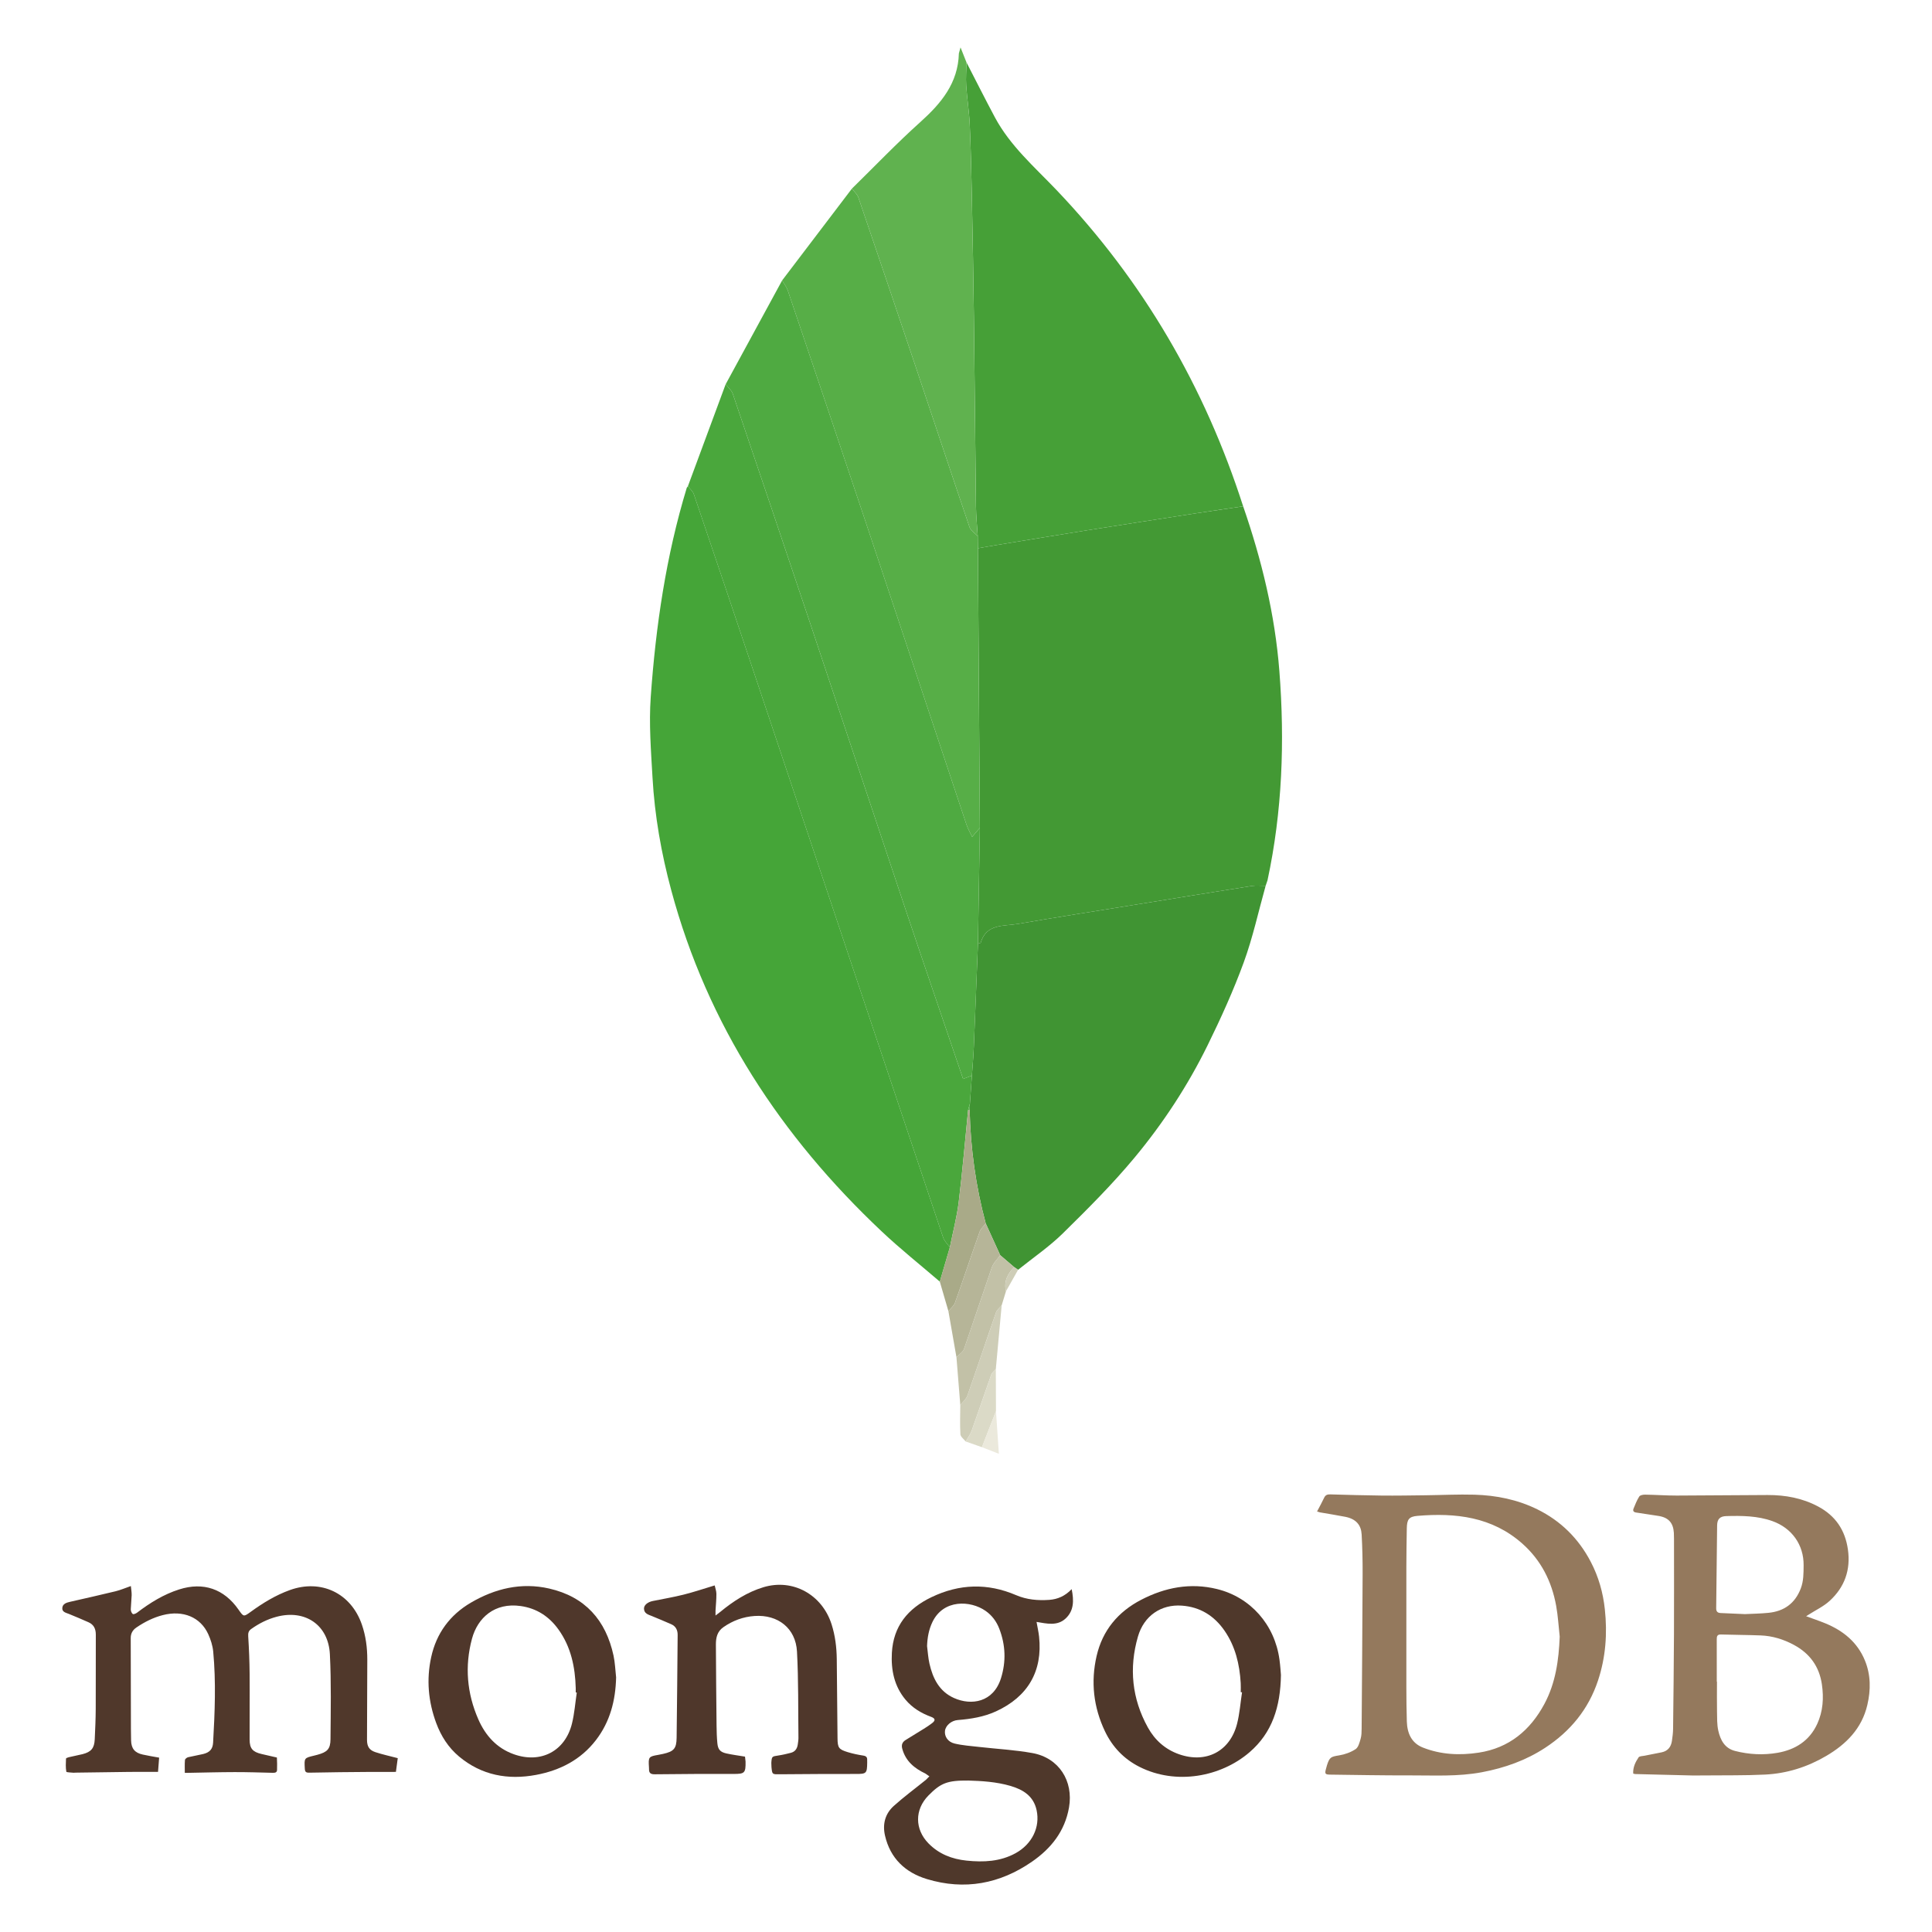
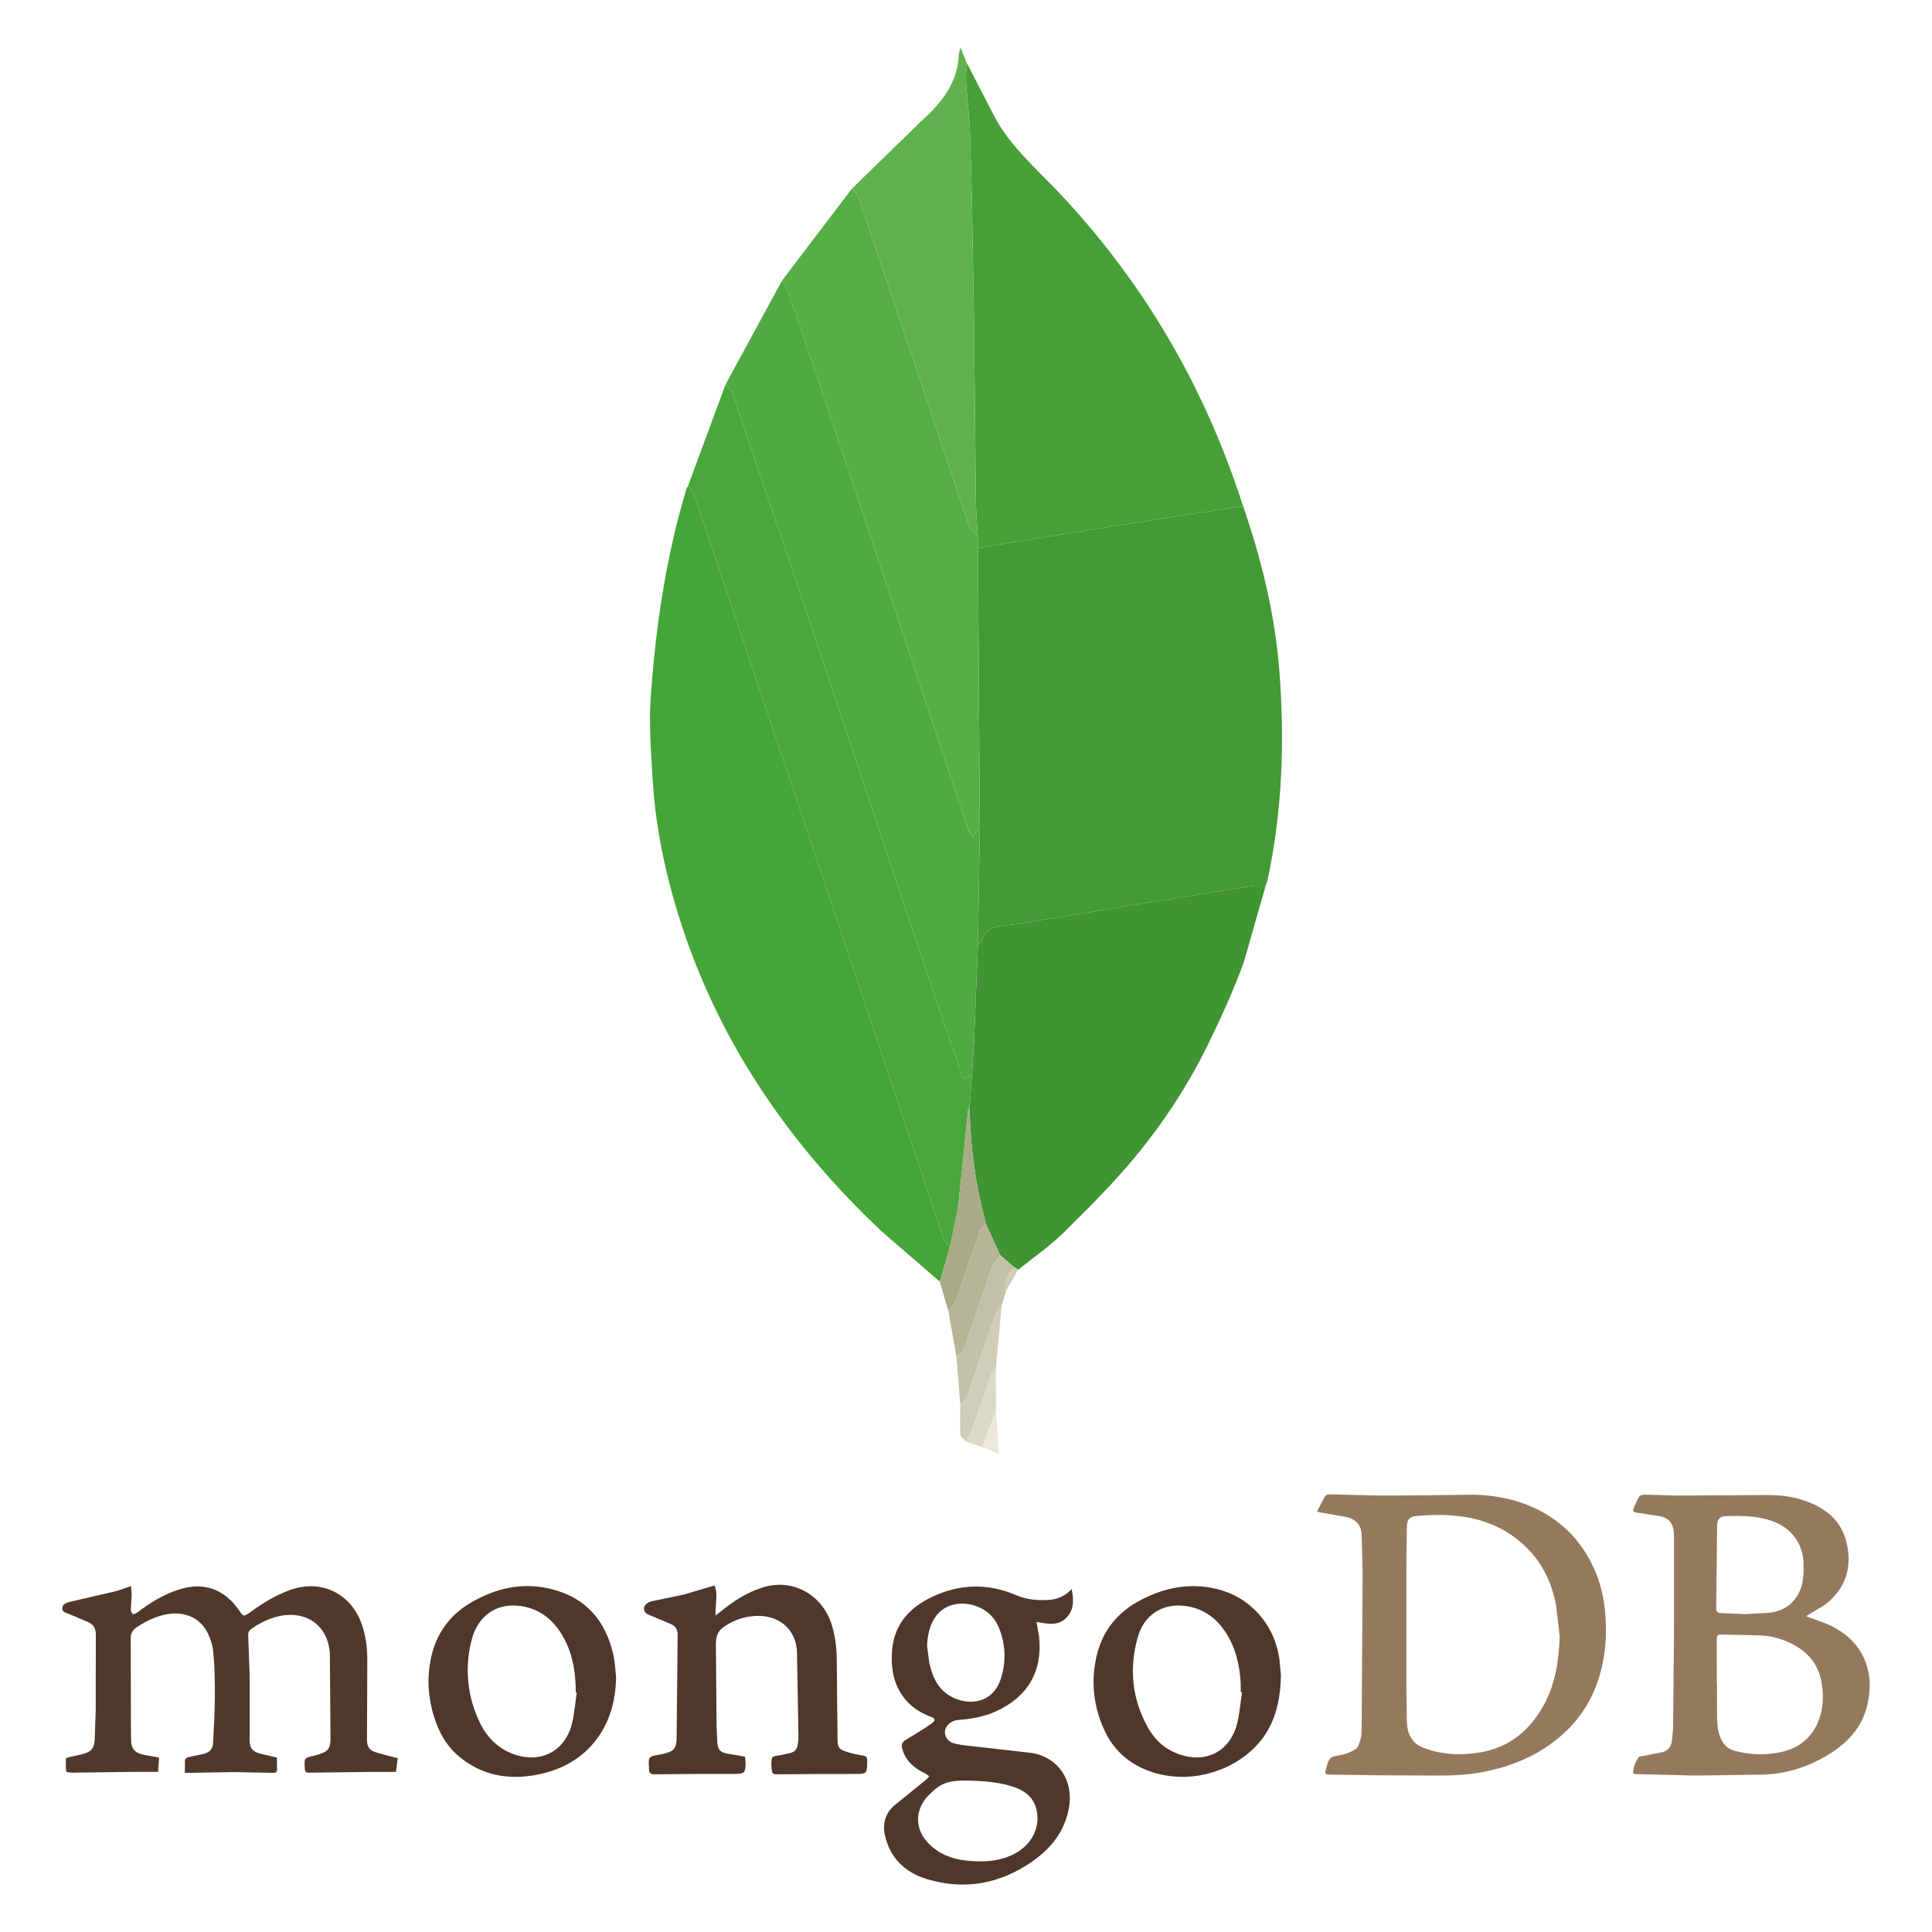
- <svg xmlns="http://www.w3.org/2000/svg" viewBox="0 0 128 128">
-   <path fill="#94795D" fill-rule="evenodd" d="M87.259 100.139c.169-.325.331-.612.469-.909.087-.19.221-.228.41-.223 1.133.032 2.266.067 3.4.078.963.01 1.928-.008 2.892-.019 1.086-.013 2.172-.07 3.257-.039 1.445.042 2.853.325 4.16.968 1.561.769 2.742 1.94 3.547 3.483.514.985.812 2.03.931 3.14.172 1.608.059 3.179-.451 4.717-.632 1.906-1.832 3.365-3.499 4.458-1.283.841-2.69 1.338-4.198 1.622-1.596.301-3.197.204-4.798.209-1.756.007-3.511-.031-5.267-.051-.307-.003-.351-.061-.27-.354l.075-.27c.171-.538.263-.562.809-.652.378-.061.77-.203 1.087-.413.184-.122.26-.44.332-.685.062-.214.065-.449.067-.675.025-3.425.051-6.849.065-10.272.003-.865-.017-1.732-.065-2.596-.034-.605-.357-1.019-1.077-1.162-.56-.111-1.124-.197-1.687-.296l-.189-.059zm16.076 8.293c-.076-.682-.113-1.37-.235-2.042-.292-1.613-.998-3.018-2.238-4.119-2.005-1.779-4.419-2.053-6.949-1.841-.576.048-.7.245-.709.837-.014.84-.028 1.68-.029 2.52-.004 2.664-.004 5.328 0 7.992.001.758.009 1.516.031 2.272.024.774.305 1.429 1.063 1.729 1.195.473 2.452.529 3.706.336 2.003-.307 3.404-1.474 4.344-3.223.744-1.388.954-2.903 1.016-4.461zM108.204 117.503c-.024-.415.146-.758.356-1.073.057-.085.253-.081.388-.108l1.146-.227c.405-.086.618-.358.675-.755.038-.262.074-.527.077-.792.025-2.097.049-4.194.059-6.291.01-2.1.002-4.2.002-6.3l-.009-.401c-.041-.675-.367-1.025-1.037-1.124l-1.453-.221c-.179-.024-.244-.11-.179-.269.112-.271.219-.552.377-.796.059-.09.258-.125.392-.122.694.01 1.388.062 2.082.061l6.041-.036c1.164-.001 2.288.202 3.332.759 1.149.612 1.792 1.559 1.976 2.849.192 1.355-.219 2.497-1.209 3.404-.407.374-.934.618-1.406.922l-.154.096c.438.161.855.3 1.261.466 1.188.487 2.133 1.248 2.633 2.463.395.959.395 1.959.161 2.953-.364 1.556-1.389 2.591-2.722 3.374-1.251.735-2.605 1.163-4.047 1.235-1.33.067-2.666.042-3.999.057l-.772.004c-1.284-.029-2.569-.062-3.854-.096l-.117-.032zm5.537-6.089h.013c0 .658-.009 1.316.003 1.974.008.426-.007.864.085 1.274.138.613.418 1.166 1.106 1.342.929.239 1.878.287 2.818.124 1.177-.205 2.116-.795 2.631-1.916.382-.833.439-1.716.308-2.618-.174-1.188-.805-2.05-1.854-2.615-.688-.371-1.422-.598-2.204-.628-.876-.033-1.753-.035-2.629-.062-.246-.007-.28.118-.279.32.005.934.002 1.869.002 2.805zm1.865-4.475c.479-.024 1.021-.031 1.56-.085 1.032-.103 1.759-.622 2.138-1.609.193-.501.185-1.017.19-1.538.015-1.357-.777-2.469-2.066-2.929-.995-.355-2.021-.361-3.053-.333-.418.011-.605.194-.611.615l-.062 5.489c-.003.218.091.312.303.319l1.601.071z" clip-rule="evenodd" />
-   <path fill="#50382B" fill-rule="evenodd" d="M10.543 116.448l-.073.944c-.68 0-1.307-.005-1.934.002-1.181.012-2.362.031-3.544.048l-.114.007c-.169-.02-.476-.02-.484-.07-.05-.281-.034-.576-.021-.867.001-.033.116-.075.183-.091l.919-.205c.573-.149.775-.396.802-.988.031-.667.062-1.335.065-2.002.009-1.642-.001-3.282.006-4.924.001-.384-.132-.67-.49-.826-.426-.188-.854-.372-1.285-.546-.204-.082-.469-.127-.445-.401.024-.279.281-.352.523-.407 1.002-.229 2.005-.452 3.004-.696.322-.079.63-.212 1.015-.346.02.208.057.406.053.604l-.059.941c-.001.106.054.248.133.307.048.037.209-.03.289-.092.854-.65 1.758-1.211 2.789-1.538 1.597-.507 2.968-.037 3.928 1.34.338.485.339.485.808.146.805-.585 1.647-1.101 2.589-1.441 2.068-.747 4.055.201 4.774 2.284.262.756.362 1.537.36 2.335l-.019 5.298c-.001.437.144.686.56.822.467.153.951.258 1.477.396l-.122.911c-.598 0-1.148-.004-1.698.001-1.344.012-2.688.019-4.031.05-.234.006-.295-.052-.307-.271-.039-.701-.045-.7.615-.858l.222-.057c.645-.176.86-.374.865-1.028.015-1.878.054-3.761-.041-5.635-.099-1.944-1.642-2.979-3.526-2.481-.615.162-1.172.446-1.69.814-.175.125-.208.269-.194.488.053.828.086 1.657.093 2.486.012 1.451-.006 2.902 0 4.354.002.588.203.813.784.949l.863.199.16.036c.012.276.023.552.01.828-.008.173-.142.188-.292.185-.839-.021-1.679-.049-2.518-.047-1.021.002-2.041.031-3.061.049h-.24c0-.293-.014-.573.01-.852.005-.067.123-.161.204-.182l1.006-.213c.427-.105.631-.324.655-.758.114-2.01.196-4.021.007-6.03-.037-.39-.164-.786-.326-1.145-.515-1.138-1.674-1.613-3.011-1.271-.635.162-1.208.453-1.75.82-.256.174-.378.404-.378.695 0 2.005.007 4.01.013 6.014l.011.773c.012.539.241.823.776.939.344.078.692.131 1.082.203z" clip-rule="evenodd" />
-   <path fill="#4F382B" fill-rule="evenodd" d="M71.001 105.285c.155.754.152 1.432-.402 1.946-.55.511-1.246.339-1.925.225.063.358.133.662.167.97.247 2.289-.738 3.988-2.861 4.959-.802.366-1.653.502-2.522.572-.432.034-.81.364-.851.719-.042.36.184.73.636.838.533.127 1.089.163 1.636.226 1.174.134 2.361.195 3.521.405 1.754.316 2.733 1.847 2.424 3.609-.275 1.568-1.183 2.709-2.449 3.584-2.133 1.478-4.473 1.91-6.965 1.156-1.425-.432-2.43-1.369-2.777-2.885-.174-.759.011-1.446.582-1.961.679-.61 1.418-1.154 2.129-1.73l.23-.231-.264-.185c-.725-.344-1.305-.815-1.53-1.633-.077-.277.003-.459.238-.601.4-.241.798-.486 1.193-.735.186-.116.37-.236.543-.37.236-.18.215-.314-.067-.418-.656-.242-1.239-.593-1.691-1.133-.755-.901-.969-1.974-.907-3.107.097-1.77 1.058-2.936 2.62-3.686 1.857-.891 3.72-.947 5.613-.135.7.3 1.438.364 2.189.312.561-.04 1.051-.252 1.49-.711zm-6.843 12.681c-1.394-.012-1.831.16-2.649.993-.916.934-.911 2.229.003 3.167.694.711 1.56 1.044 2.523 1.144 1.125.116 2.233.069 3.255-.494 1.09-.603 1.632-1.723 1.387-2.851-.203-.931-.889-1.357-1.724-1.602-.95-.278-1.932-.331-2.795-.357zm-2.738-8.908c.051.387.072.779.158 1.158.223.982.65 1.845 1.627 2.282 1.147.515 2.612.294 3.114-1.316.344-1.103.302-2.198-.113-3.274-.185-.48-.483-.886-.91-1.184-.996-.695-2.793-.787-3.525.749-.238.499-.331 1.03-.351 1.585z" clip-rule="evenodd" />
-   <path fill="#4F372B" fill-rule="evenodd" d="M47.35 105.038c.037.171.111.365.113.56.003.371-.037.742-.058 1.113v.322l.314-.24c.86-.708 1.784-1.311 2.86-1.636 1.942-.585 3.882.478 4.515 2.456.24.752.335 1.525.344 2.311.02 1.746.032 3.492.05 5.238.006.627.078.739.671.92.336.103.683.175 1.03.229.191.03.273.105.263.292l.002.172c-.007.723-.057.756-.758.754-1.678-.003-3.355.007-5.033.021-.5.004-.501.019-.551-.475l-.01-.284c.031-.426.041-.422.46-.484.282-.042.562-.107.837-.179.283-.073.419-.282.457-.562.019-.142.044-.284.043-.426-.024-1.908.007-3.818-.097-5.723-.084-1.541-1.26-2.459-2.807-2.354-.759.053-1.445.306-2.071.743-.413.289-.496.706-.494 1.155.008 1.784.025 3.568.044 5.353.004.391.015.782.052 1.17.039.424.188.595.604.687.398.088.804.139 1.229.21l.036.328c.014.765-.066.822-.809.819-1.735-.007-3.47.004-5.204.023-.273.004-.389-.082-.382-.348l-.004-.114c-.045-.689-.025-.715.627-.827l.308-.062c.706-.159.887-.347.897-1.064.033-2.271.045-4.541.068-6.812.003-.326-.12-.579-.424-.714-.426-.188-.856-.367-1.287-.544-.238-.098-.51-.16-.519-.489-.006-.232.242-.437.581-.506.681-.138 1.368-.253 2.041-.422.67-.167 1.328-.391 2.062-.611z" clip-rule="evenodd" />
-   <path fill="#4F382B" fill-rule="evenodd" d="M84.865 110.97c-.032 2.121-.583 3.836-2.083 5.123-1.9 1.633-4.864 2.188-7.287.967-1.034-.521-1.794-1.32-2.289-2.357-.759-1.595-.949-3.272-.553-4.99.392-1.699 1.421-2.93 2.961-3.727 1.584-.819 3.252-1.139 5.011-.709 2.225.543 3.824 2.357 4.142 4.667.057.405.079.815.098 1.026zm-2.577 1.149l-.086-.01c0-.2.011-.4-.002-.6-.073-1.246-.353-2.433-1.075-3.476-.685-.988-1.618-1.571-2.832-1.656-1.359-.096-2.501.664-2.902 2.052-.602 2.084-.398 4.115.66 6.024.461.832 1.144 1.446 2.059 1.769 1.793.631 3.383-.186 3.85-2.022.172-.678.222-1.387.328-2.081z" clip-rule="evenodd" />
-   <path fill="#4F372B" fill-rule="evenodd" d="M40.819 111.134c-.037 1.522-.396 2.929-1.336 4.152-1.007 1.31-2.391 2.01-3.965 2.305-1.861.348-3.609.032-5.104-1.217-.71-.594-1.195-1.355-1.515-2.221-.525-1.42-.656-2.875-.333-4.358.345-1.587 1.241-2.8 2.63-3.614 1.606-.939 3.339-1.358 5.19-.936 2.38.544 3.754 2.095 4.262 4.443.102.474.116.964.171 1.446zm-2.606 1.004l-.069-.01v-.286c-.039-1.396-.312-2.726-1.145-3.886-.617-.861-1.443-1.401-2.502-1.552-1.726-.246-2.854.778-3.228 2.169-.488 1.817-.335 3.612.42 5.335.471 1.074 1.215 1.911 2.358 2.317 1.782.633 3.396-.205 3.847-2.034.166-.669.216-1.367.319-2.053z" clip-rule="evenodd" />
-   <path fill="#439934" fill-rule="evenodd" d="M82.362 33.544c1.227 3.547 2.109 7.168 2.4 10.92.36 4.656.196 9.28-.786 13.859l-.126.366c-.308.001-.622-.038-.923.009-2.543.4-5.083.814-7.624 1.226-2.627.426-5.256.835-7.878 1.289-.929.16-2.079-.031-2.454 1.253l-.18.061.127-7.678-.129-18.526 1.224-.21c2.001-.327 4.002-.66 6.006-.979 2.39-.379 4.782-.749 7.174-1.119 1.056-.162 2.113-.313 3.169-.471z" clip-rule="evenodd" />
-   <path fill="#45A538" fill-rule="evenodd" d="M62.265 84.911c-1.291-1.11-2.627-2.171-3.864-3.339-6.658-6.28-11.529-13.673-13.928-22.586-.661-2.452-1.101-4.945-1.243-7.479-.1-1.774-.243-3.563-.117-5.328.333-4.693 1.012-9.341 2.388-13.862l.076-.105c.134.178.326.336.394.537 1.344 3.956 2.677 7.916 4.004 11.879 4.169 12.451 8.333 24.905 12.509 37.354.082.243.293.442.445.661l-.664 2.268z" clip-rule="evenodd" />
-   <path fill="#46A037" fill-rule="evenodd" d="M82.362 33.544c-1.057.157-2.114.309-3.169.471-2.392.37-4.784.74-7.174 1.119-2.003.318-4.004.651-6.006.979l-1.224.21-.01-.798c-.041-.656-.109-1.312-.118-1.968l-.137-12.554c-.032-2.619-.08-5.238-.133-7.856-.033-1.627-.068-3.255-.141-4.88-.04-.873-.181-1.742-.237-2.615-.033-.502.011-1.008.022-1.512.624 1.209 1.235 2.427 1.876 3.627 1.013 1.897 2.628 3.295 4.083 4.82 5.746 6.031 9.825 13.039 12.368 20.957z" clip-rule="evenodd" />
-   <path fill="#409433" fill-rule="evenodd" d="M64.792 62.527l.18-.061c.375-1.284 1.525-1.093 2.454-1.253 2.622-.454 5.251-.863 7.878-1.289 2.541-.411 5.081-.825 7.624-1.226.301-.047.615-.008.923-.009-.475 1.696-.849 3.429-1.452 5.078-.685 1.87-1.513 3.696-2.392 5.486-1.314 2.675-2.951 5.171-4.853 7.458-1.466 1.762-3.1 3.393-4.737 5.002-.906.889-1.972 1.614-2.966 2.414l-.258-.176-.927-.792-.959-2.104c-.661-2.462-1.007-4.968-1.065-7.516l.018-.428.131-1.854c.043-.633.101-1.265.128-1.898.096-2.276.182-4.554.273-6.832z" clip-rule="evenodd" />
-   <path fill="#4FAA41" fill-rule="evenodd" d="M64.792 62.527c-.09 2.278-.176 4.557-.273 6.835-.027.634-.084 1.266-.128 1.898l-.584.221c-1.298-3.821-2.597-7.602-3.867-11.392-2.101-6.271-4.176-12.551-6.274-18.824-1.693-5.062-3.401-10.121-5.118-15.176-.081-.236-.311-.422-.471-.631l3.74-6.877c.129.223.298.432.379.672 1.73 5.12 3.457 10.241 5.169 15.367 2.228 6.67 4.441 13.343 6.667 20.014.089.266.235.512.375.811l.512-.596c-.043 2.56-.085 5.118-.127 7.678z" clip-rule="evenodd" />
-   <path fill="#4AA73C" fill-rule="evenodd" d="M48.076 25.458c.161.209.391.395.471.631 1.717 5.055 3.425 10.113 5.118 15.176 2.098 6.273 4.173 12.553 6.274 18.824 1.27 3.79 2.569 7.57 3.867 11.392l.584-.221-.131 1.854-.119.427c-.203 2.029-.374 4.062-.622 6.087-.124 1.015-.389 2.011-.59 3.015-.151-.219-.363-.418-.445-.661-4.177-12.449-8.34-24.903-12.509-37.354-1.327-3.963-2.661-7.923-4.004-11.879-.068-.201-.26-.359-.394-.537l2.5-6.754z" clip-rule="evenodd" />
-   <path fill="#57AE47" fill-rule="evenodd" d="M64.918 54.849l-.512.596c-.14-.299-.286-.545-.375-.811-2.226-6.671-4.439-13.344-6.667-20.014-1.712-5.126-3.439-10.247-5.169-15.367-.081-.24-.25-.449-.379-.672l4.625-6.084c.146.194.354.367.429.586 1.284 3.76 2.556 7.523 3.822 11.289 1.182 3.518 2.346 7.04 3.542 10.552.08.235.359.401.545.601l.01.798.129 18.526z" clip-rule="evenodd" />
-   <path fill="#60B24F" fill-rule="evenodd" d="M64.779 35.525c-.187-.199-.465-.365-.545-.601-1.195-3.512-2.36-7.034-3.542-10.552-1.266-3.766-2.538-7.529-3.822-11.289-.075-.219-.283-.392-.429-.586 1.504-1.473 2.961-2.999 4.526-4.404 1.391-1.248 2.509-2.586 2.561-4.559l.11-.393.396.998c-.01.504-.055 1.01-.022 1.512.057.873.198 1.742.237 2.615.073 1.625.108 3.253.141 4.88.053 2.618.101 5.237.133 7.856l.137 12.554c.01.657.079 1.313.119 1.969z" clip-rule="evenodd" />
-   <path fill="#A9AA88" fill-rule="evenodd" d="M62.929 82.642c.201-1.004.466-2 .59-3.015.248-2.024.419-4.058.622-6.087l.051-.008.05.009c.058 2.548.404 5.054 1.065 7.516-.135.178-.324.335-.396.535-.555 1.566-1.079 3.145-1.637 4.71-.076.214-.29.381-.439.568l-.571-1.96.665-2.268z" clip-rule="evenodd" />
-   <path fill="#B6B598" fill-rule="evenodd" d="M62.835 86.871c.149-.188.363-.354.439-.568.558-1.565 1.082-3.144 1.637-4.71.071-.2.261-.357.396-.535l.959 2.104c-.189.268-.451.511-.556.81l-1.836 5.392c-.076.217-.333.369-.507.552l-.532-3.045z" clip-rule="evenodd" />
-   <path fill="#C2C1A7" fill-rule="evenodd" d="M63.367 89.915c.173-.183.431-.335.507-.552l1.836-5.392c.104-.299.367-.542.556-.81l.928.791c-.448.443-.697.955-.547 1.602l-.282.923c-.128.158-.314.296-.377.477-.641 1.836-1.252 3.682-1.898 5.517-.082.232-.309.415-.468.621l-.255-3.177z" clip-rule="evenodd" />
-   <path fill="#CECDB7" fill-rule="evenodd" d="M63.621 93.091c.16-.206.387-.389.468-.621.646-1.835 1.258-3.681 1.898-5.517.063-.181.249-.318.377-.477l-.389 4.236c-.104.12-.254.225-.304.364l-1.294 3.708c-.091.253-.265.479-.401.716-.121-.158-.337-.311-.347-.475-.038-.642-.011-1.289-.008-1.934z" clip-rule="evenodd" />
-   <path fill="#DBDAC7" fill-rule="evenodd" d="M63.977 95.501c.136-.237.31-.463.401-.716l1.294-3.708c.05-.14.201-.244.304-.364l.01 2.78-.931 2.387-1.078-.379z" clip-rule="evenodd" />
-   <path fill="#EBE9DC" fill-rule="evenodd" d="M65.055 95.88l.931-2.387.192 2.824-1.123-.437z" clip-rule="evenodd" />
-   <path fill="#CECDB7" fill-rule="evenodd" d="M66.646 85.554c-.149-.646.099-1.158.547-1.602l.258.176-.805 1.426z" clip-rule="evenodd" />
-   <path fill="#4FAA41" fill-rule="evenodd" d="M64.242 73.542l-.05-.009-.051.008.119-.427-.018.428z" clip-rule="evenodd" />
+ <svg xmlns="http://www.w3.org/2000/svg" viewBox="0 0 128 128" fill-rule="evenodd">
+   <path fill="#94795d" d="M87.259 100.139l.469-.909c.087-.19.221-.228.41-.223l3.4.078 2.892-.019 3.257-.039c1.445.042 2.853.325 4.16.968 1.561.769 2.742 1.94 3.547 3.483.514.985.812 2.03.931 3.14.172 1.608.059 3.179-.451 4.717-.632 1.906-1.832 3.365-3.499 4.458-1.283.841-2.69 1.338-4.198 1.622-1.596.301-3.197.204-4.798.209-1.756.007-3.511-.031-5.267-.051-.307-.003-.351-.061-.27-.354l.075-.27c.171-.538.263-.562.809-.652a2.83 2.83 0 0 0 1.087-.413c.184-.122.26-.44.332-.685.062-.214.065-.449.067-.675l.065-10.272-.065-2.596c-.034-.605-.357-1.019-1.077-1.162l-1.687-.296-.189-.059zm16.076 8.293l-.235-2.042c-.292-1.613-.998-3.018-2.238-4.119-2.005-1.779-4.419-2.053-6.949-1.841-.576.048-.7.245-.709.837l-.029 2.52v7.992l.031 2.272c.024.774.305 1.429 1.063 1.729 1.195.473 2.452.529 3.706.336 2.003-.307 3.404-1.474 4.344-3.223.744-1.388.954-2.903 1.016-4.461zm4.869 9.071c-.024-.415.146-.758.356-1.073.057-.085.253-.081.388-.108l1.146-.227c.405-.086.618-.358.675-.755l.077-.792.059-6.291.002-6.3-.009-.401c-.041-.675-.367-1.025-1.037-1.124l-1.453-.221c-.179-.024-.244-.11-.179-.269.112-.271.219-.552.377-.796.059-.09.258-.125.392-.122l2.082.061 6.041-.036c1.164-.001 2.288.202 3.332.759 1.149.612 1.792 1.559 1.976 2.849.192 1.355-.219 2.497-1.209 3.404-.407.374-.934.618-1.406.922l-.154.096 1.261.466c1.188.487 2.133 1.248 2.633 2.463.395.959.395 1.959.161 2.953-.364 1.556-1.389 2.591-2.722 3.374-1.251.735-2.605 1.163-4.047 1.235l-3.999.057-.772.004-3.854-.096-.117-.032zm5.537-6.089h.013l.003 1.974c.008.426-.007.864.085 1.274.138.613.418 1.166 1.106 1.342a6.67 6.67 0 0 0 2.818.124c1.177-.205 2.116-.795 2.631-1.916.382-.833.439-1.716.308-2.618-.174-1.188-.805-2.05-1.854-2.615-.688-.371-1.422-.598-2.204-.628l-2.629-.062c-.246-.007-.28.118-.279.32l.002 2.805zm1.865-4.475l1.56-.085c1.032-.103 1.759-.622 2.138-1.609.193-.501.185-1.017.19-1.538.015-1.357-.777-2.469-2.066-2.929-.995-.355-2.021-.361-3.053-.333-.418.011-.605.194-.611.615l-.062 5.489c-.003.218.091.312.303.319l1.601.071z" />
+   <path fill="#50382b" d="M10.543 116.448l-.073.944c-.68 0-1.307-.005-1.934.002l-3.544.048-.114.007c-.169-.02-.476-.02-.484-.07-.05-.281-.034-.576-.021-.867.001-.033.116-.075.183-.091l.919-.205c.573-.149.775-.396.802-.988l.065-2.002.006-4.924c.001-.384-.132-.67-.49-.826l-1.285-.546c-.204-.082-.469-.127-.445-.401s.281-.352.523-.407l3.004-.696c.322-.079.63-.212 1.015-.346.02.208.057.406.053.604l-.059.941c-.001.106.054.248.133.307.048.037.209-.03.289-.092.854-.65 1.758-1.211 2.789-1.538 1.597-.507 2.968-.037 3.928 1.34.338.485.339.485.808.146.805-.585 1.647-1.101 2.589-1.441 2.068-.747 4.055.201 4.774 2.284.262.756.362 1.537.36 2.335l-.019 5.298c-.001.437.144.686.56.822.467.153.951.258 1.477.396l-.122.911c-.598 0-1.148-.004-1.698.001l-4.031.05c-.234.006-.295-.052-.307-.271-.039-.701-.045-.7.615-.858l.222-.057c.645-.176.86-.374.865-1.028l-.041-5.635c-.099-1.944-1.642-2.979-3.526-2.481-.615.162-1.172.446-1.69.814-.175.125-.208.269-.194.488l.093 2.486v4.354c.002.588.203.813.784.949l.863.199.16.036.01.828c-.008.173-.142.188-.292.185l-2.518-.047-3.061.049h-.24l.01-.852c.005-.067.123-.161.204-.182l1.006-.213c.427-.105.631-.324.655-.758.114-2.01.196-4.021.007-6.03-.037-.39-.164-.786-.326-1.145-.515-1.138-1.674-1.613-3.011-1.271-.635.162-1.208.453-1.75.82-.256.174-.378.404-.378.695l.013 6.014.011.773c.012.539.241.823.776.939l1.082.203z" />
+   <path fill="#4f382b" d="M71.001 105.285c.155.754.152 1.432-.402 1.946s-1.246.339-1.925.225l.167.97c.247 2.289-.738 3.988-2.861 4.959-.802.366-1.653.502-2.522.572-.432.034-.81.364-.851.719-.042.36.184.73.636.838.533.127 1.089.163 1.636.226l3.521.405c1.754.316 2.733 1.847 2.424 3.609-.275 1.568-1.183 2.709-2.449 3.584-2.133 1.478-4.473 1.91-6.965 1.156-1.425-.432-2.43-1.369-2.777-2.885-.174-.759.011-1.446.582-1.961l2.129-1.73.23-.231-.264-.185c-.725-.344-1.305-.815-1.53-1.633a.47.47 0 0 1 .238-.601l1.193-.735.543-.37c.236-.18.215-.314-.067-.418-.656-.242-1.239-.593-1.691-1.133-.755-.901-.969-1.974-.907-3.107.097-1.77 1.058-2.936 2.62-3.686 1.857-.891 3.72-.947 5.613-.135.7.3 1.438.364 2.189.312.561-.04 1.051-.252 1.49-.711zm-6.843 12.681c-1.394-.012-1.831.16-2.649.993-.916.934-.911 2.229.003 3.167.694.711 1.56 1.044 2.523 1.144 1.125.116 2.233.069 3.255-.494 1.09-.603 1.632-1.723 1.387-2.851-.203-.931-.889-1.357-1.724-1.602-.95-.278-1.932-.331-2.795-.357zm-2.738-8.908l.158 1.158c.223.982.65 1.845 1.627 2.282 1.147.515 2.612.294 3.114-1.316a4.85 4.85 0 0 0-.113-3.274c-.185-.48-.483-.886-.91-1.184-.996-.695-2.793-.787-3.525.749-.238.499-.331 1.03-.351 1.585z" />
+   <path fill="#4f372b" d="M47.35 105.038c.037.171.111.365.113.56.003.371-.037.742-.058 1.113v.322l.314-.24c.86-.708 1.784-1.311 2.86-1.636 1.942-.585 3.882.478 4.515 2.456.24.752.335 1.525.344 2.311l.05 5.238c.006.627.078.739.671.92a7.4 7.4 0 0 0 1.03.229c.191.03.273.105.263.292l.002.172c-.007.723-.057.756-.758.754-1.678-.003-3.355.007-5.033.021-.5.004-.501.019-.551-.475l-.01-.284c.031-.426.041-.422.46-.484.282-.042.562-.107.837-.179.283-.073.419-.282.457-.562.019-.142.044-.284.043-.426l-.097-5.723c-.084-1.541-1.26-2.459-2.807-2.354-.759.053-1.445.306-2.071.743-.413.289-.496.706-.494 1.155l.044 5.353.052 1.17c.039.424.188.595.604.687l1.229.21.036.328c.014.765-.066.822-.809.819-1.735-.007-3.47.004-5.204.023-.273.004-.389-.082-.382-.348l-.004-.114c-.045-.689-.025-.715.627-.827l.308-.062c.706-.159.887-.347.897-1.064l.068-6.812c.003-.326-.12-.579-.424-.714l-1.287-.544c-.238-.098-.51-.16-.519-.489-.006-.232.242-.437.581-.506l2.041-.422 2.062-.611z" />
+   <path fill="#4f382b" d="M84.865 110.97c-.032 2.121-.583 3.836-2.083 5.123-1.9 1.633-4.864 2.188-7.287.967a4.96 4.96 0 0 1-2.289-2.357 7.45 7.45 0 0 1-.553-4.99c.392-1.699 1.421-2.93 2.961-3.727 1.584-.819 3.252-1.139 5.011-.709 2.225.543 3.824 2.357 4.142 4.667l.098 1.026zm-2.577 1.149l-.086-.01-.002-.6c-.073-1.246-.353-2.433-1.075-3.476-.685-.988-1.618-1.571-2.832-1.656-1.359-.096-2.501.664-2.902 2.052-.602 2.084-.398 4.115.66 6.024.461.832 1.144 1.446 2.059 1.769 1.793.631 3.383-.186 3.85-2.022.172-.678.222-1.387.328-2.081z" />
+   <path fill="#4f372b" d="M40.819 111.134c-.037 1.522-.396 2.929-1.336 4.152-1.007 1.31-2.391 2.01-3.965 2.305-1.861.348-3.609.032-5.104-1.217-.71-.594-1.195-1.355-1.515-2.221-.525-1.42-.656-2.875-.333-4.358.345-1.587 1.241-2.8 2.63-3.614 1.606-.939 3.339-1.358 5.19-.936 2.38.544 3.754 2.095 4.262 4.443.102.474.116.964.171 1.446zm-2.606 1.004l-.069-.01v-.286c-.039-1.396-.312-2.726-1.145-3.886-.617-.861-1.443-1.401-2.502-1.552-1.726-.246-2.854.778-3.228 2.169a7.89 7.89 0 0 0 .42 5.335c.471 1.074 1.215 1.911 2.358 2.317 1.782.633 3.396-.205 3.847-2.034.166-.669.216-1.367.319-2.053z" />
+   <path fill="#439934" d="M82.362 33.544c1.227 3.547 2.109 7.168 2.4 10.92.36 4.656.196 9.28-.786 13.859l-.126.366c-.308.001-.622-.038-.923.009l-7.624 1.226-7.878 1.289c-.929.16-2.079-.031-2.454 1.253l-.18.061.127-7.678-.129-18.526 1.224-.21 6.006-.979 7.174-1.119 3.169-.471z" />
+   <path fill="#45a538" d="M62.265 84.911l-3.864-3.339c-6.658-6.28-11.529-13.673-13.928-22.586-.661-2.452-1.101-4.945-1.243-7.479-.1-1.774-.243-3.563-.117-5.328.333-4.693 1.012-9.341 2.388-13.862l.076-.105c.134.178.326.336.394.537l4.004 11.879 12.509 37.354c.082.243.293.442.445.661l-.664 2.268z" />
+   <path fill="#46a037" d="M82.362 33.544l-3.169.471-7.174 1.119-6.006.979-1.224.21-.01-.798-.118-1.968-.137-12.554-.133-7.856-.141-4.88-.237-2.615c-.033-.502.011-1.008.022-1.512l1.876 3.627c1.013 1.897 2.628 3.295 4.083 4.82 5.746 6.031 9.825 13.039 12.368 20.957z" />
+   <path fill="#409433" d="M64.792 62.527l.18-.061c.375-1.284 1.525-1.093 2.454-1.253l7.878-1.289 7.624-1.226c.301-.047.615-.008.923-.009l-1.452 5.078c-.685 1.87-1.513 3.696-2.392 5.486-1.314 2.675-2.951 5.171-4.853 7.458-1.466 1.762-3.1 3.393-4.737 5.002-.906.889-1.972 1.614-2.966 2.414l-.258-.176-.927-.792-.959-2.104a31.65 31.65 0 0 1-1.065-7.516l.018-.428.131-1.854.128-1.898.273-6.832z" />
+   <path fill="#4faa41" d="M64.792 62.527l-.273 6.835-.128 1.898-.584.221-3.867-11.392-6.274-18.824-5.118-15.176c-.081-.236-.311-.422-.471-.631l3.74-6.877c.129.223.298.432.379.672l5.169 15.367 6.667 20.014c.089.266.235.512.375.811l.512-.596-.127 7.678z" />
+   <path fill="#4aa73c" d="M48.076 25.458c.161.209.391.395.471.631l5.118 15.176 6.274 18.824 3.867 11.392.584-.221-.131 1.854-.119.427-.622 6.087c-.124 1.015-.389 2.011-.59 3.015-.151-.219-.363-.418-.445-.661L49.974 44.628 45.97 32.749c-.068-.201-.26-.359-.394-.537l2.5-6.754z" />
+   <path fill="#57ae47" d="M64.918 54.849l-.512.596-.375-.811-6.667-20.014-5.169-15.367c-.081-.24-.25-.449-.379-.672l4.625-6.084c.146.194.354.367.429.586l3.822 11.289 3.542 10.552c.08.235.359.401.545.601l.01.798.129 18.526z" />
+   <path fill="#60b24f" d="M64.779 35.525c-.187-.199-.465-.365-.545-.601l-3.542-10.552-3.822-11.289c-.075-.219-.283-.392-.429-.586l4.526-4.404c1.391-1.248 2.509-2.586 2.561-4.559l.11-.393.396.998-.022 1.512.237 2.615.141 4.88.133 7.856.137 12.554.119 1.969z" />
+   <path fill="#a9aa88" d="M62.929 82.642l.59-3.015.622-6.087.051-.008.05.009a31.65 31.65 0 0 0 1.065 7.516c-.135.178-.324.335-.396.535l-1.637 4.71c-.076.214-.29.381-.439.568l-.571-1.96.665-2.268z" />
+   <path fill="#b6b598" d="M62.835 86.871c.149-.188.363-.354.439-.568l1.637-4.71c.071-.2.261-.357.396-.535l.959 2.104c-.189.268-.451.511-.556.81l-1.836 5.392c-.076.217-.333.369-.507.552l-.532-3.045z" />
+   <path fill="#c2c1a7" d="M63.367 89.915c.173-.183.431-.335.507-.552l1.836-5.392c.104-.299.367-.542.556-.81l.928.791c-.448.443-.697.955-.547 1.602l-.282.923c-.128.158-.314.296-.377.477l-1.898 5.517c-.082.232-.309.415-.468.621l-.255-3.177z" />
+   <path fill="#cecdb7" d="M63.621 93.091c.16-.206.387-.389.468-.621l1.898-5.517c.063-.181.249-.318.377-.477l-.389 4.236c-.104.12-.254.225-.304.364l-1.294 3.708c-.091.253-.265.479-.401.716-.121-.158-.337-.311-.347-.475-.038-.642-.011-1.289-.008-1.934z" />
+   <path fill="#dbdac7" d="M63.977 95.501c.136-.237.31-.463.401-.716l1.294-3.708c.05-.14.201-.244.304-.364l.01 2.78-.931 2.387-1.078-.379z" />
+   <path fill="#ebe9dc" d="M65.055 95.88l.931-2.387.192 2.824-1.123-.437z" />
+   <path fill="#cecdb7" d="M66.646 85.554c-.149-.646.099-1.158.547-1.602l.258.176-.805 1.426z" />
+   <path fill="#4faa41" d="M64.242 73.542l-.05-.009-.051.008.119-.427-.018.428z" />
</svg>
